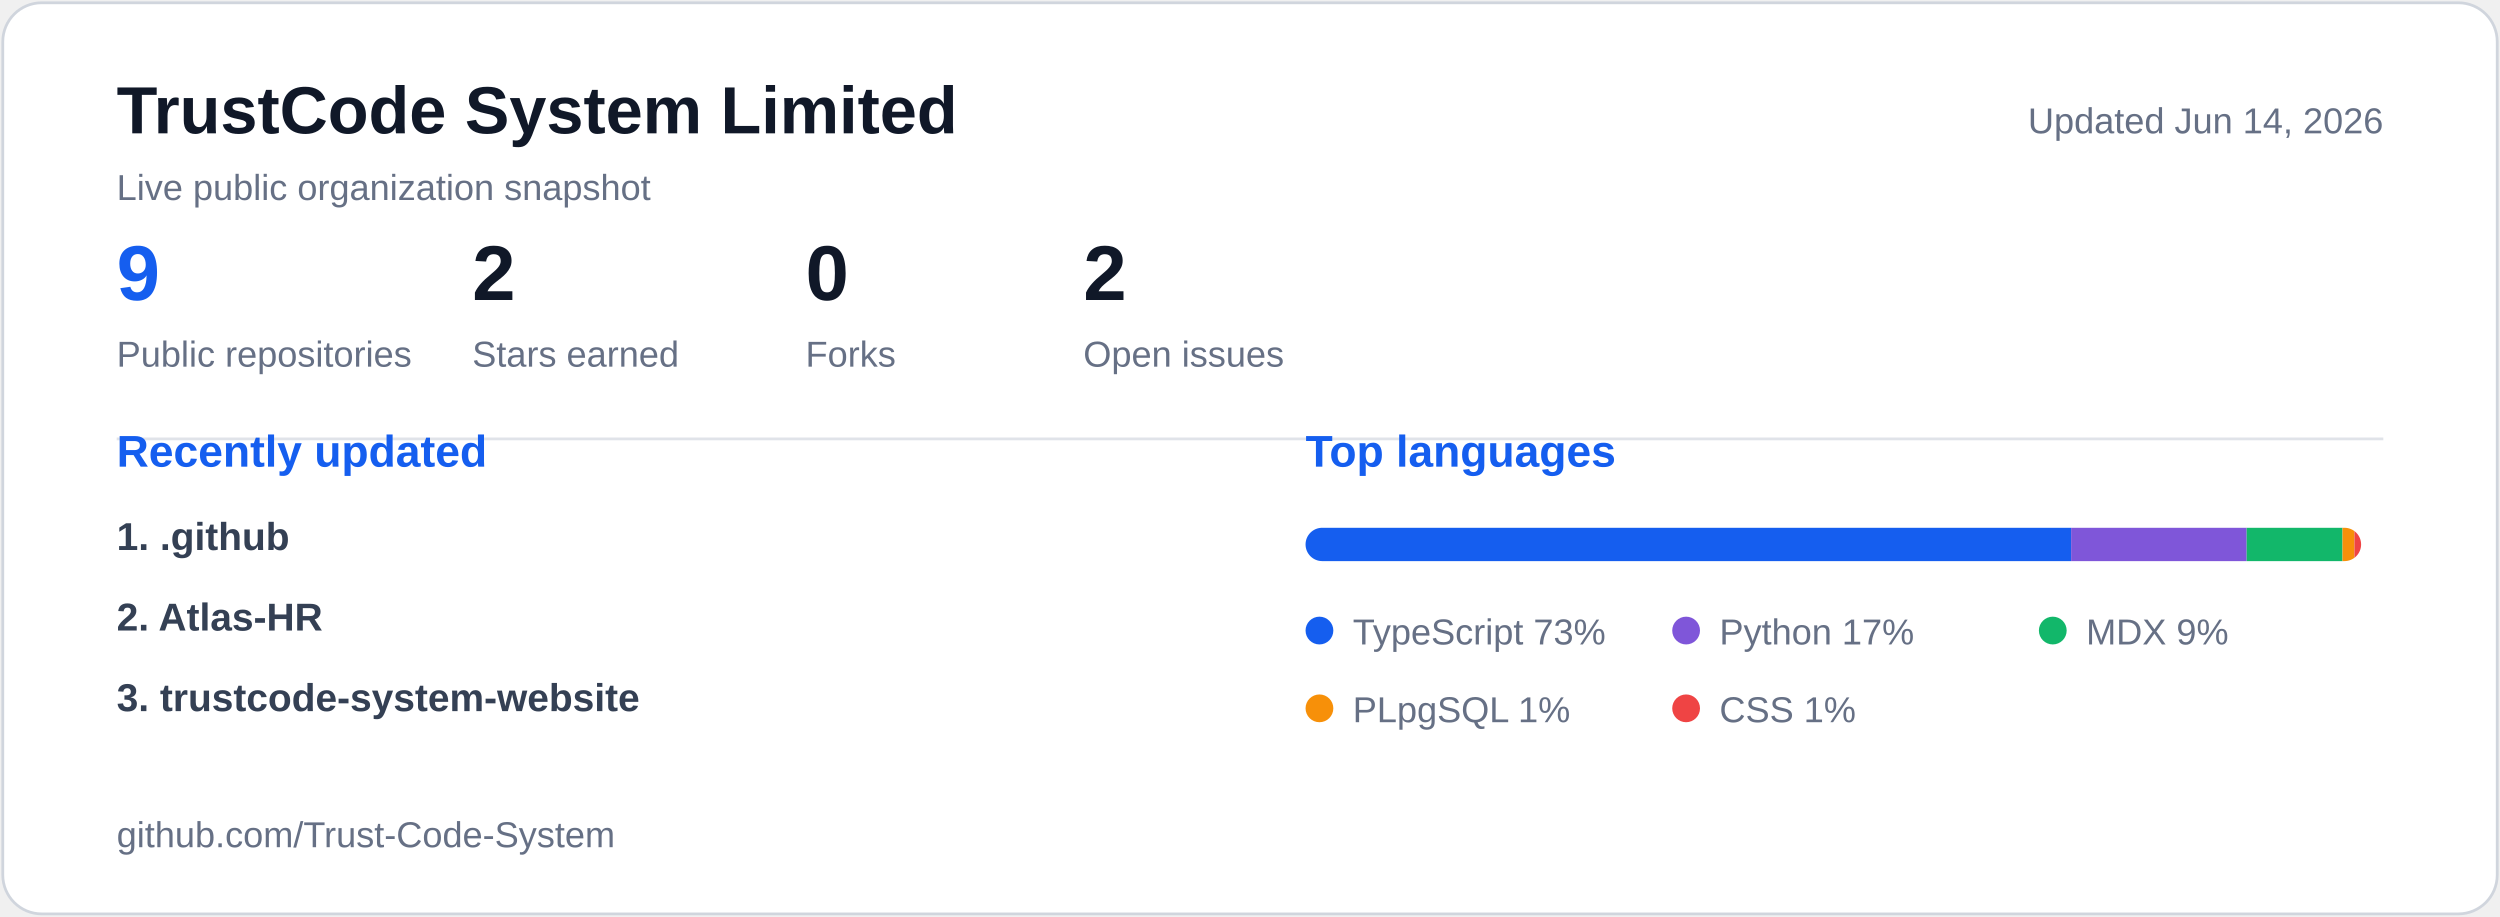
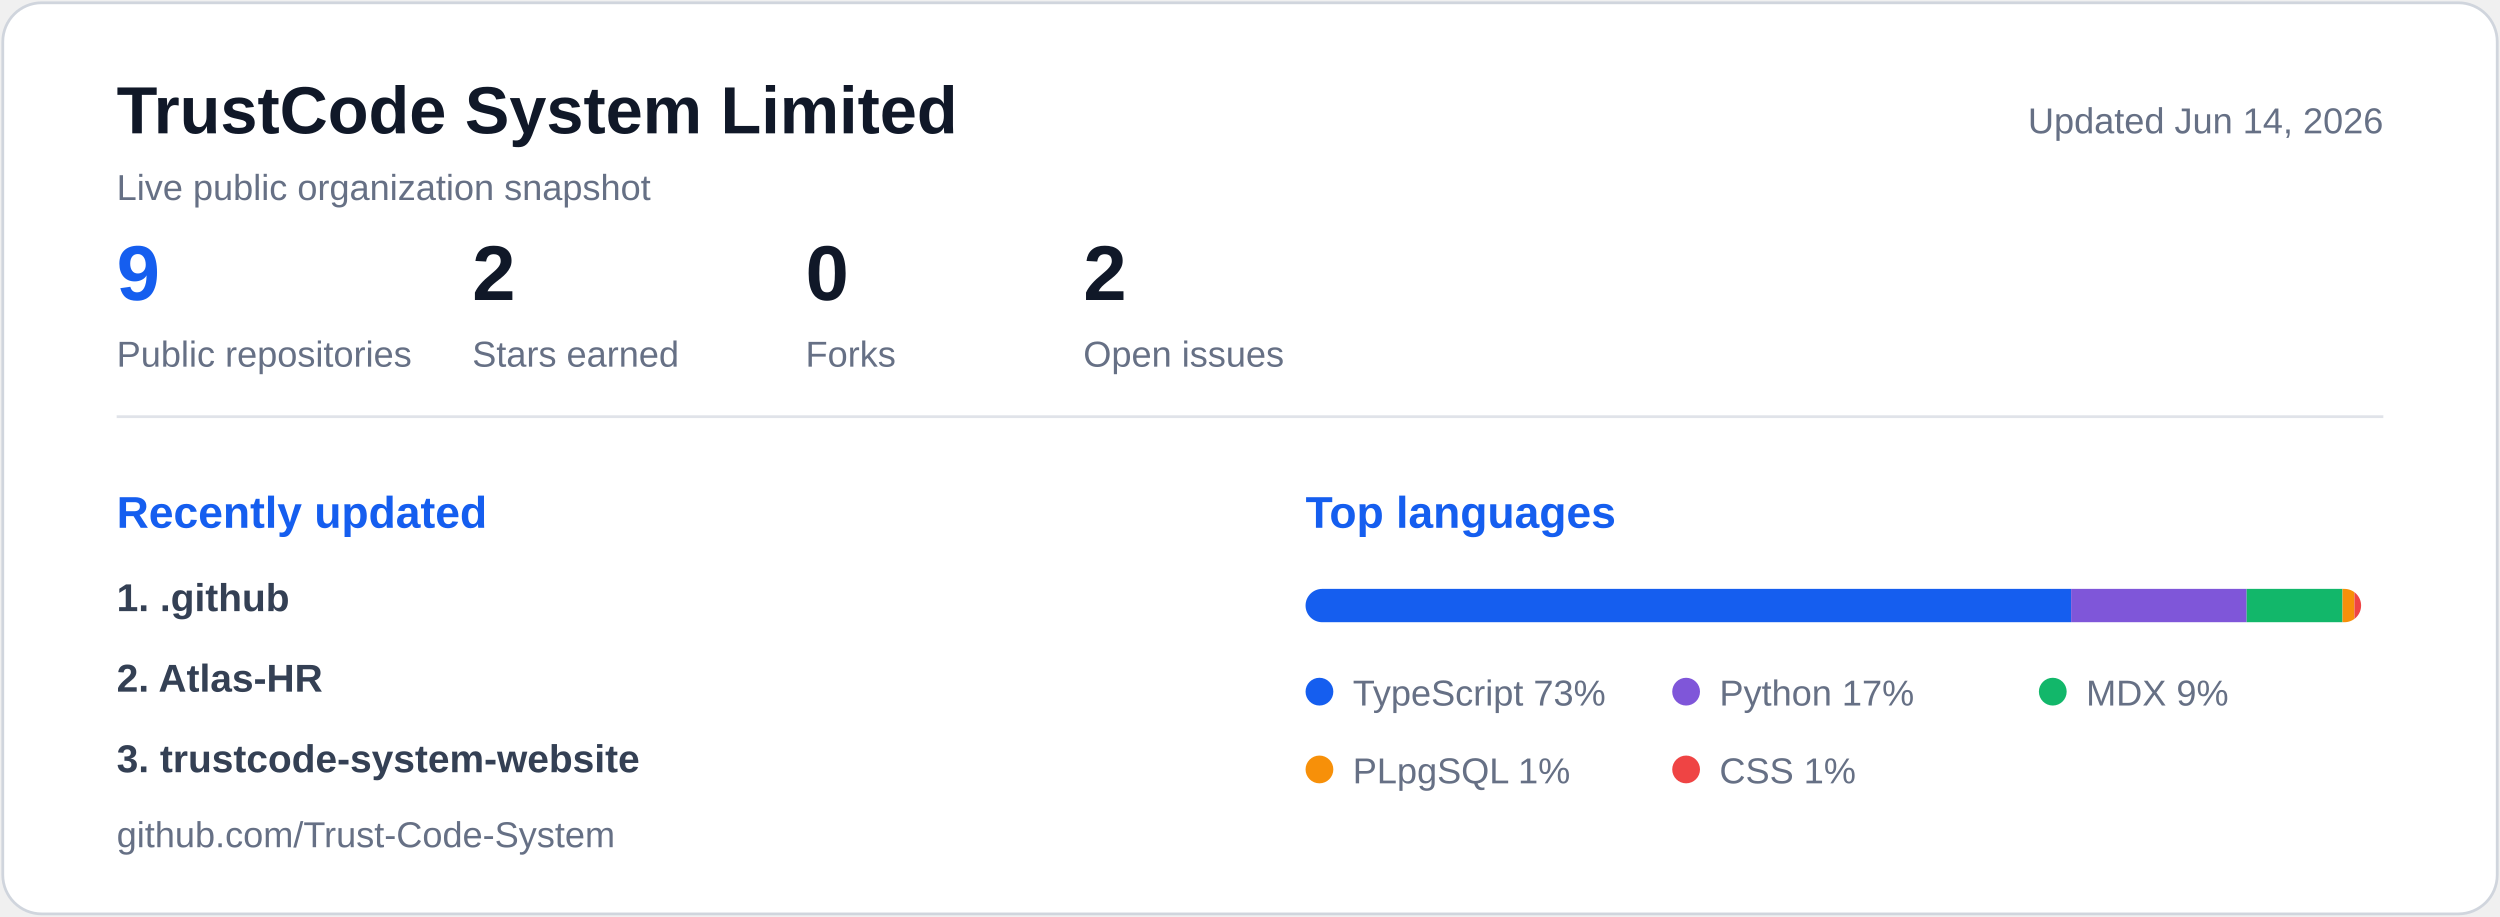
<svg xmlns="http://www.w3.org/2000/svg" width="900" height="330" viewBox="0 0 900 330" role="img" aria-labelledby="title description">
  <style>
    .panel { fill: #ffffff; stroke: #d0d5dd; }
    .title { fill: #101828; font: 700 24px "Segoe UI", Arial, sans-serif; }
    .subtitle, .metric-label, .legend, .updated { fill: #667085; font: 500 13px "Segoe UI", Arial, sans-serif; }
    .metric-value { fill: #101828; font: 700 28px "Segoe UI", Arial, sans-serif; }
    .metric-value.accent, .section-title { fill: #155eef; }
    .section-title { font: 700 16px "Segoe UI", Arial, sans-serif; }
    .repo { fill: #344054; font: 600 14px "Segoe UI", Arial, sans-serif; }
    @media (prefers-color-scheme: dark) {
      .panel { fill: #0d1117; stroke: #30363d; }
      .title, .metric-value { fill: #f0f6fc; }
      .subtitle, .metric-label, .legend, .updated { fill: #8b949e; }
      .repo { fill: #c9d1d9; }
      .metric-value.accent, .section-title { fill: #58a6ff; }
    }
  </style>
  <rect class="panel" x="1" y="1" width="898" height="328" rx="14" />
  <text class="title" x="42" y="48">TrustCode System Limited</text>
  <text class="subtitle" x="42" y="72">Live public organization snapshot</text>
  <text class="updated" x="858" y="48" text-anchor="end">Updated Jun 14, 2026</text>
  <g transform="translate(42 0)">
    <text class="metric-value accent" x="0" y="108">9</text>
    <text class="metric-label" x="0" y="132">Public repositories</text>
  </g>
  <g transform="translate(170 0)">
    <text class="metric-value" x="0" y="108">2</text>
    <text class="metric-label" x="0" y="132">Stars earned</text>
  </g>
  <g transform="translate(290 0)">
    <text class="metric-value" x="0" y="108">0</text>
    <text class="metric-label" x="0" y="132">Forks</text>
  </g>
  <g transform="translate(390 0)">
    <text class="metric-value" x="0" y="108">2</text>
    <text class="metric-label" x="0" y="132">Open issues</text>
  </g>
-   <line x1="42" y1="158" x2="858" y2="158" stroke="#d0d5dd" stroke-opacity=".65" />
+   <line x1="42" y1="150" x2="858" y2="150" stroke="#d0d5dd" stroke-opacity=".65" />
  <g transform="translate(42 190)">
-     <text class="section-title" x="0" y="-22">Recently updated</text>
-     <text class="repo" x="0" y="8">1. .github</text>
-     <text class="repo" x="0" y="37">2. Atlas-HR</text>
-     <text class="repo" x="0" y="66">3. trustcode-system-website</text>
+     <text class="section-title" x="0" y="0">Recently updated</text>
+     <text class="repo" x="0" y="30">1. .github</text>
+     <text class="repo" x="0" y="59">2. Atlas-HR</text>
+     <text class="repo" x="0" y="88">3. trustcode-system-website</text>
  </g>
  <g transform="translate(470 190)">
-     <text class="section-title" x="0" y="-22">Top languages</text>
+     <text class="section-title" x="0" y="0">Top languages</text>
    <clipPath id="language-bar">
      <rect x="0" y="0" width="380" height="12" rx="6" />
    </clipPath>
-     <g clip-path="url(#language-bar)">
+     <g transform="translate(0 22)" clip-path="url(#language-bar)">
      <rect x="0.0" y="0" width="275.6" height="12" fill="#155eef" />
      <rect x="275.6" y="0" width="63.2" height="12" fill="#7f56d9" />
      <rect x="338.8" y="0" width="34.5" height="12" fill="#12b76a" />
      <rect x="373.3" y="0" width="4.3" height="12" fill="#f79009" />
      <rect x="377.6" y="0" width="2.4" height="12" fill="#ef4444" />
    </g>
-     <g transform="translate(0 32)">
-       <circle cx="5" cy="5" r="5" fill="#155eef" />
-       <text class="legend" x="17" y="10">TypeScript 73%</text>
-     </g>
-     <g transform="translate(132 32)">
-       <circle cx="5" cy="5" r="5" fill="#7f56d9" />
-       <text class="legend" x="17" y="10">Python 17%</text>
-     </g>
-     <g transform="translate(264 32)">
-       <circle cx="5" cy="5" r="5" fill="#12b76a" />
-       <text class="legend" x="17" y="10">MDX 9%</text>
-     </g>
-     <g transform="translate(0 60)">
-       <circle cx="5" cy="5" r="5" fill="#f79009" />
-       <text class="legend" x="17" y="10">PLpgSQL 1%</text>
-     </g>
-     <g transform="translate(132 60)">
-       <circle cx="5" cy="5" r="5" fill="#ef4444" />
-       <text class="legend" x="17" y="10">CSS 1%</text>
+     <g transform="translate(0 22)">
+       <g transform="translate(0 32)">
+         <circle cx="5" cy="5" r="5" fill="#155eef" />
+         <text class="legend" x="17" y="10">TypeScript 73%</text>
+       </g>
+       <g transform="translate(132 32)">
+         <circle cx="5" cy="5" r="5" fill="#7f56d9" />
+         <text class="legend" x="17" y="10">Python 17%</text>
+       </g>
+       <g transform="translate(264 32)">
+         <circle cx="5" cy="5" r="5" fill="#12b76a" />
+         <text class="legend" x="17" y="10">MDX 9%</text>
+       </g>
+       <g transform="translate(0 60)">
+         <circle cx="5" cy="5" r="5" fill="#f79009" />
+         <text class="legend" x="17" y="10">PLpgSQL 1%</text>
+       </g>
+       <g transform="translate(132 60)">
+         <circle cx="5" cy="5" r="5" fill="#ef4444" />
+         <text class="legend" x="17" y="10">CSS 1%</text>
+       </g>
    </g>
  </g>
  <text class="updated" x="42" y="305">github.com/Trust-Code-System</text>
</svg>
